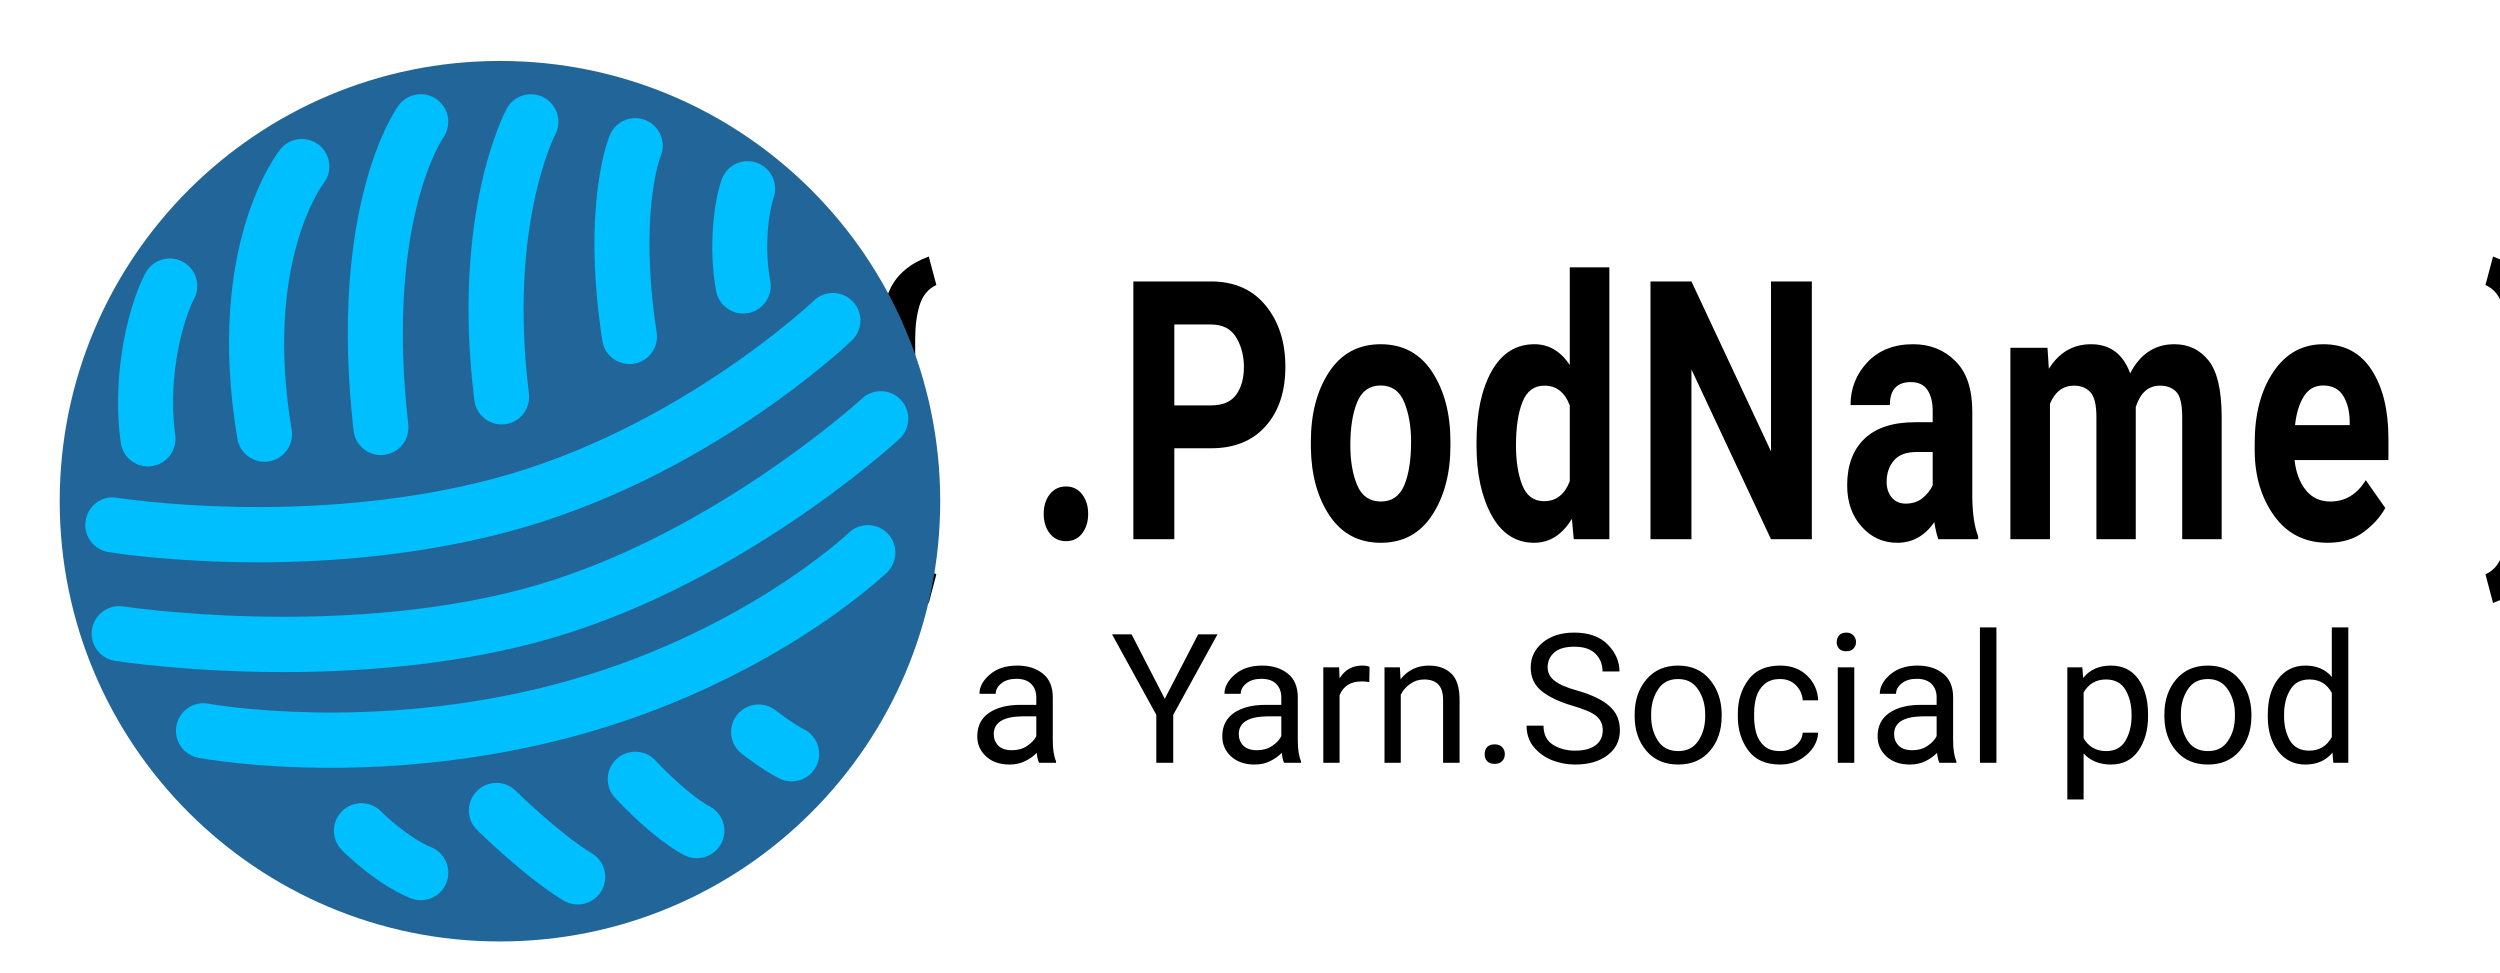
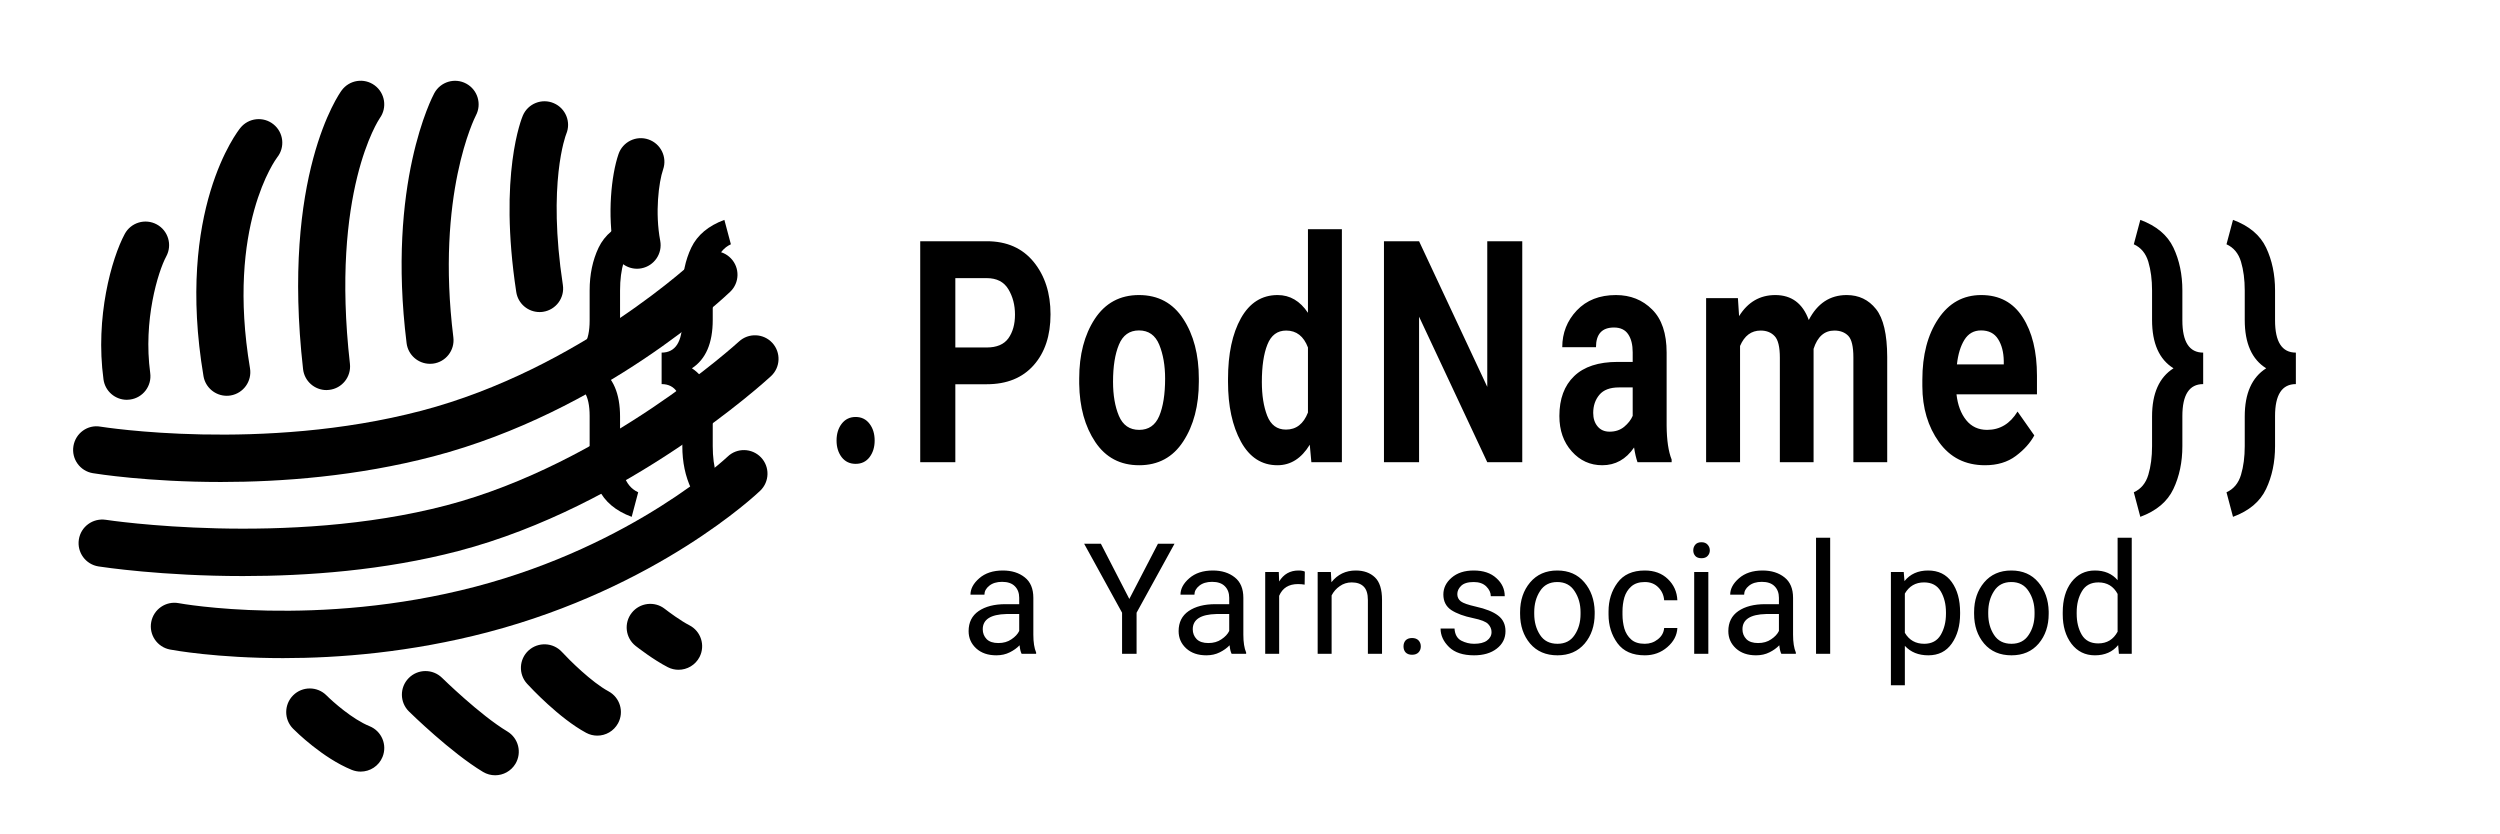
- <svg xmlns="http://www.w3.org/2000/svg" width="180px" height="70px" aria-hidden="true" viewBox="0 0 180 70">
+ <svg xmlns="http://www.w3.org/2000/svg" width="210px" height="70px" aria-hidden="true" viewBox="0 0 210 70">
  <g>
-     <text letter-spacing="1px" font-weight="bolder" font-family="-apple-system, BlinkMacSystemFont, 'egoe UI', Roboto, 'Helvetica Neue', Arial, 'Noto Sans', sans-serif, 'Apple Color Emoji', 'Segoe UI Emoji', 'Segoe UI Symbol', 'Noto Color Emoji'" text-anchor="middle" text-rendering="geometricPrecision" transform="matrix(0.573711, 0, 0, 0.74566, 41.63002, 46.21041)" font-size="35" x="142.166" y="-9.908" fill="currentColor" stroke="null" id="svg_3" style="white-space: pre;">{{ .PodName }}</text>
-     <text font-family="-apple-system, BlinkMacSystemFont, 'Segoe UI', Roboto, 'Helvetica Neue', Arial, 'Noto Sans', sans-serif, 'Apple Color Emoji', 'Segoe UI Emoji', 'Segoe UI Symbol', 'Noto Color Emoji'" stroke-width="0" fill="currentColor" stroke="null" font-size="22" y="54.92" x="69.674" id="svg_4" style="white-space: pre; font-size: 13px;">a Yarn.Social pod</text>
-     <circle fill="#269" cx="35.997" cy="36.087" r="31.699" style="" />
-     <path fill="#00BFFF" d="M 23.787 55.282 C 18.211 55.282 14.55 54.611 14.278 54.56 C 13.205 54.354 12.5 53.32 12.703 52.248 C 12.905 51.172 13.941 50.465 15.013 50.666 C 15.13 50.691 26.62 52.771 39.939 49.28 C 53.236 45.792 61.041 38.43 61.12 38.357 C 61.905 37.601 63.161 37.628 63.921 38.419 C 64.676 39.21 64.649 40.463 63.858 41.22 C 63.512 41.551 55.227 49.366 40.945 53.114 C 34.462 54.81 28.453 55.282 23.787 55.282 Z" style="" />
-     <path fill="#00BFFF" d="M 20.414 48.389 C 13.616 48.389 8.639 47.636 8.274 47.58 C 7.194 47.411 6.456 46.399 6.624 45.317 C 6.791 44.237 7.798 43.503 8.885 43.663 C 9.035 43.689 24.126 45.958 37.5 42.449 C 50.819 38.957 61.962 28.788 62.075 28.687 C 62.88 27.947 64.132 27.999 64.873 28.801 C 65.614 29.607 65.564 30.861 64.758 31.602 C 64.277 32.047 52.77 42.543 38.505 46.284 C 32.255 47.924 25.771 48.389 20.414 48.389 Z" style="" />
-     <path fill="#00BFFF" d="M 18.555 40.487 C 12.404 40.487 8.117 39.798 7.798 39.747 C 6.72 39.569 5.991 38.55 6.168 37.471 C 6.344 36.392 7.354 35.644 8.444 35.839 C 8.577 35.86 22.041 38.005 35.395 34.503 C 48.694 31.015 58.505 21.738 58.599 21.644 C 59.386 20.888 60.644 20.913 61.4 21.707 C 62.157 22.497 62.129 23.749 61.34 24.506 C 60.911 24.919 50.682 34.592 36.398 38.338 C 29.979 40.016 23.632 40.487 18.555 40.487 Z" style="" />
-     <path fill="#00BFFF" d="M 19.045 33.246 C 18.096 33.246 17.255 32.561 17.093 31.595 C 14.752 17.663 19.969 11.016 20.192 10.742 C 20.881 9.891 22.129 9.76 22.977 10.447 C 23.825 11.132 23.96 12.37 23.283 13.22 C 23.199 13.331 18.991 18.977 21 30.936 C 21.18 32.014 20.453 33.036 19.373 33.219 C 19.265 33.238 19.153 33.246 19.045 33.246 Z M 27.422 32.766 C 26.429 32.766 25.572 32.019 25.458 31.009 C 23.615 14.757 28.488 7.879 28.698 7.595 C 29.347 6.711 30.583 6.519 31.467 7.167 C 32.344 7.81 32.539 9.04 31.905 9.922 C 31.826 10.036 27.755 16.104 29.394 30.56 C 29.517 31.647 28.736 32.629 27.649 32.75 C 27.573 32.763 27.497 32.766 27.422 32.766 Z M 36.117 30.56 C 35.132 30.56 34.278 29.824 34.154 28.824 C 32.488 15.409 36.318 8.128 36.482 7.826 C 37.005 6.864 38.206 6.505 39.167 7.026 C 40.126 7.545 40.485 8.743 39.972 9.704 C 39.901 9.838 36.597 16.356 38.082 28.336 C 38.217 29.422 37.447 30.414 36.362 30.547 C 36.281 30.556 36.199 30.56 36.117 30.56 Z M 45.322 26.213 C 44.36 26.213 43.515 25.512 43.366 24.531 C 41.858 14.646 43.836 9.902 43.92 9.705 C 44.349 8.698 45.524 8.235 46.52 8.669 C 47.52 9.098 47.986 10.256 47.564 11.256 C 47.52 11.363 45.979 15.4 47.28 23.934 C 47.447 25.014 46.705 26.025 45.621 26.191 C 45.524 26.207 45.422 26.213 45.322 26.213 Z M 30.296 64.815 C 30.048 64.815 29.796 64.768 29.553 64.671 C 27.109 63.678 24.862 61.457 24.614 61.207 C 23.847 60.43 23.852 59.18 24.625 58.407 C 25.4 57.635 26.654 57.639 27.426 58.414 C 27.948 58.938 29.608 60.419 31.043 61 C 32.057 61.411 32.545 62.565 32.133 63.58 C 31.822 64.35 31.078 64.815 30.296 64.815 Z M 41.594 65.123 C 41.247 65.123 40.895 65.033 40.576 64.842 C 37.872 63.215 34.493 59.901 34.352 59.763 C 33.569 58.995 33.561 57.74 34.329 56.961 C 35.098 56.179 36.352 56.173 37.132 56.938 C 37.164 56.969 40.317 60.062 42.617 61.442 C 43.556 62.007 43.858 63.222 43.297 64.16 C 42.923 64.78 42.267 65.123 41.594 65.123 Z M 50.173 61.793 C 49.855 61.793 49.535 61.718 49.234 61.555 C 46.969 60.335 44.549 57.732 44.278 57.438 C 43.538 56.634 43.593 55.382 44.397 54.641 C 45.204 53.907 46.454 53.956 47.198 54.76 C 47.805 55.421 49.692 57.304 51.115 58.071 C 52.079 58.59 52.44 59.792 51.918 60.754 C 51.558 61.415 50.879 61.793 50.173 61.793 Z M 56.998 56.261 C 56.693 56.261 56.385 56.193 56.099 56.045 C 54.901 55.433 53.546 54.377 53.396 54.261 C 52.535 53.585 52.388 52.34 53.064 51.481 C 53.738 50.624 54.985 50.471 55.843 51.145 C 56.17 51.401 57.178 52.148 57.9 52.518 C 58.877 53.015 59.261 54.21 58.764 55.185 C 58.413 55.866 57.719 56.261 56.998 56.261 Z M 10.653 33.583 C 9.676 33.583 8.828 32.862 8.693 31.868 C 7.985 26.652 9.374 21.707 10.479 19.651 C 10.998 18.689 12.2 18.329 13.164 18.848 C 14.126 19.366 14.487 20.569 13.968 21.532 C 13.269 22.828 12.02 26.928 12.618 31.335 C 12.766 32.419 12.008 33.416 10.922 33.563 C 10.829 33.578 10.741 33.583 10.653 33.583 Z M 53.508 22.574 C 52.575 22.574 51.744 21.91 51.564 20.962 C 51.014 18.051 51.343 14.725 51.955 12.944 C 52.309 11.912 53.435 11.356 54.473 11.714 C 55.507 12.071 56.059 13.198 55.702 14.232 C 55.332 15.307 55.013 17.876 55.458 20.221 C 55.662 21.295 54.957 22.333 53.881 22.538 C 53.754 22.563 53.63 22.574 53.508 22.574 Z" style="" />
+     <text letter-spacing="2px" font-weight="bolder" font-family="-apple-system, BlinkMacSystemFont, 'egoe UI', Roboto, 'Helvetica Neue', Arial, 'Noto Sans', sans-serif, 'Apple Color Emoji', 'Segoe UI Emoji', 'Segoe UI Symbol', 'Noto Color Emoji'" text-anchor="middle" text-rendering="geometricPrecision" transform="matrix(0.573711, 0, 0, 0.74566, 41.63002, 46.21041)" font-size="35" x="137.166" y="-9.908" fill="currentColor" stroke="null" id="svg_3" style="white-space: pre;">{{ .PodName }}</text>
+     <text font-family="-apple-system, BlinkMacSystemFont, 'Segoe UI', Roboto, 'Helvetica Neue', Arial, 'Noto Sans', sans-serif, 'Apple Color Emoji', 'Segoe UI Emoji', 'Segoe UI Symbol', 'Noto Color Emoji'" stroke-width="0" fill="currentColor" stroke="null" font-size="22" y="54.92" x="80.674" id="svg_4" style="font-size: 13px;">a Yarn.social pod</text>
+     <circle fill-opacity="0.0" cx="35.997" cy="36.087" r="31.699" />
+     <path fill="currentColor" d="M 23.787 55.282 C 18.211 55.282 14.55 54.611 14.278 54.56 C 13.205 54.354 12.5 53.32 12.703 52.248 C 12.905 51.172 13.941 50.465 15.013 50.666 C 15.13 50.691 26.62 52.771 39.939 49.28 C 53.236 45.792 61.041 38.43 61.12 38.357 C 61.905 37.601 63.161 37.628 63.921 38.419 C 64.676 39.21 64.649 40.463 63.858 41.22 C 63.512 41.551 55.227 49.366 40.945 53.114 C 34.462 54.81 28.453 55.282 23.787 55.282 Z" />
+     <path fill="currentColor" d="M 20.414 48.389 C 13.616 48.389 8.639 47.636 8.274 47.58 C 7.194 47.411 6.456 46.399 6.624 45.317 C 6.791 44.237 7.798 43.503 8.885 43.663 C 9.035 43.689 24.126 45.958 37.5 42.449 C 50.819 38.957 61.962 28.788 62.075 28.687 C 62.88 27.947 64.132 27.999 64.873 28.801 C 65.614 29.607 65.564 30.861 64.758 31.602 C 64.277 32.047 52.77 42.543 38.505 46.284 C 32.255 47.924 25.771 48.389 20.414 48.389 Z" />
+     <path fill="currentColor" d="M 18.555 40.487 C 12.404 40.487 8.117 39.798 7.798 39.747 C 6.72 39.569 5.991 38.55 6.168 37.471 C 6.344 36.392 7.354 35.644 8.444 35.839 C 8.577 35.86 22.041 38.005 35.395 34.503 C 48.694 31.015 58.505 21.738 58.599 21.644 C 59.386 20.888 60.644 20.913 61.4 21.707 C 62.157 22.497 62.129 23.749 61.34 24.506 C 60.911 24.919 50.682 34.592 36.398 38.338 C 29.979 40.016 23.632 40.487 18.555 40.487 Z" />
+     <path fill="currentColor" d="M 19.045 33.246 C 18.096 33.246 17.255 32.561 17.093 31.595 C 14.752 17.663 19.969 11.016 20.192 10.742 C 20.881 9.891 22.129 9.76 22.977 10.447 C 23.825 11.132 23.96 12.37 23.283 13.22 C 23.199 13.331 18.991 18.977 21 30.936 C 21.18 32.014 20.453 33.036 19.373 33.219 C 19.265 33.238 19.153 33.246 19.045 33.246 Z M 27.422 32.766 C 26.429 32.766 25.572 32.019 25.458 31.009 C 23.615 14.757 28.488 7.879 28.698 7.595 C 29.347 6.711 30.583 6.519 31.467 7.167 C 32.344 7.81 32.539 9.04 31.905 9.922 C 31.826 10.036 27.755 16.104 29.394 30.56 C 29.517 31.647 28.736 32.629 27.649 32.75 C 27.573 32.763 27.497 32.766 27.422 32.766 Z M 36.117 30.56 C 35.132 30.56 34.278 29.824 34.154 28.824 C 32.488 15.409 36.318 8.128 36.482 7.826 C 37.005 6.864 38.206 6.505 39.167 7.026 C 40.126 7.545 40.485 8.743 39.972 9.704 C 39.901 9.838 36.597 16.356 38.082 28.336 C 38.217 29.422 37.447 30.414 36.362 30.547 C 36.281 30.556 36.199 30.56 36.117 30.56 Z M 45.322 26.213 C 44.36 26.213 43.515 25.512 43.366 24.531 C 41.858 14.646 43.836 9.902 43.92 9.705 C 44.349 8.698 45.524 8.235 46.52 8.669 C 47.52 9.098 47.986 10.256 47.564 11.256 C 47.52 11.363 45.979 15.4 47.28 23.934 C 47.447 25.014 46.705 26.025 45.621 26.191 C 45.524 26.207 45.422 26.213 45.322 26.213 Z M 30.296 64.815 C 30.048 64.815 29.796 64.768 29.553 64.671 C 27.109 63.678 24.862 61.457 24.614 61.207 C 23.847 60.43 23.852 59.18 24.625 58.407 C 25.4 57.635 26.654 57.639 27.426 58.414 C 27.948 58.938 29.608 60.419 31.043 61 C 32.057 61.411 32.545 62.565 32.133 63.58 C 31.822 64.35 31.078 64.815 30.296 64.815 Z M 41.594 65.123 C 41.247 65.123 40.895 65.033 40.576 64.842 C 37.872 63.215 34.493 59.901 34.352 59.763 C 33.569 58.995 33.561 57.74 34.329 56.961 C 35.098 56.179 36.352 56.173 37.132 56.938 C 37.164 56.969 40.317 60.062 42.617 61.442 C 43.556 62.007 43.858 63.222 43.297 64.16 C 42.923 64.78 42.267 65.123 41.594 65.123 Z M 50.173 61.793 C 49.855 61.793 49.535 61.718 49.234 61.555 C 46.969 60.335 44.549 57.732 44.278 57.438 C 43.538 56.634 43.593 55.382 44.397 54.641 C 45.204 53.907 46.454 53.956 47.198 54.76 C 47.805 55.421 49.692 57.304 51.115 58.071 C 52.079 58.59 52.44 59.792 51.918 60.754 C 51.558 61.415 50.879 61.793 50.173 61.793 Z M 56.998 56.261 C 56.693 56.261 56.385 56.193 56.099 56.045 C 54.901 55.433 53.546 54.377 53.396 54.261 C 52.535 53.585 52.388 52.34 53.064 51.481 C 53.738 50.624 54.985 50.471 55.843 51.145 C 56.17 51.401 57.178 52.148 57.9 52.518 C 58.877 53.015 59.261 54.21 58.764 55.185 C 58.413 55.866 57.719 56.261 56.998 56.261 Z M 10.653 33.583 C 9.676 33.583 8.828 32.862 8.693 31.868 C 7.985 26.652 9.374 21.707 10.479 19.651 C 10.998 18.689 12.2 18.329 13.164 18.848 C 14.126 19.366 14.487 20.569 13.968 21.532 C 13.269 22.828 12.02 26.928 12.618 31.335 C 12.766 32.419 12.008 33.416 10.922 33.563 C 10.829 33.578 10.741 33.583 10.653 33.583 Z M 53.508 22.574 C 52.575 22.574 51.744 21.91 51.564 20.962 C 51.014 18.051 51.343 14.725 51.955 12.944 C 52.309 11.912 53.435 11.356 54.473 11.714 C 55.507 12.071 56.059 13.198 55.702 14.232 C 55.332 15.307 55.013 17.876 55.458 20.221 C 55.662 21.295 54.957 22.333 53.881 22.538 C 53.754 22.563 53.63 22.574 53.508 22.574 Z" />
  </g>
</svg>
